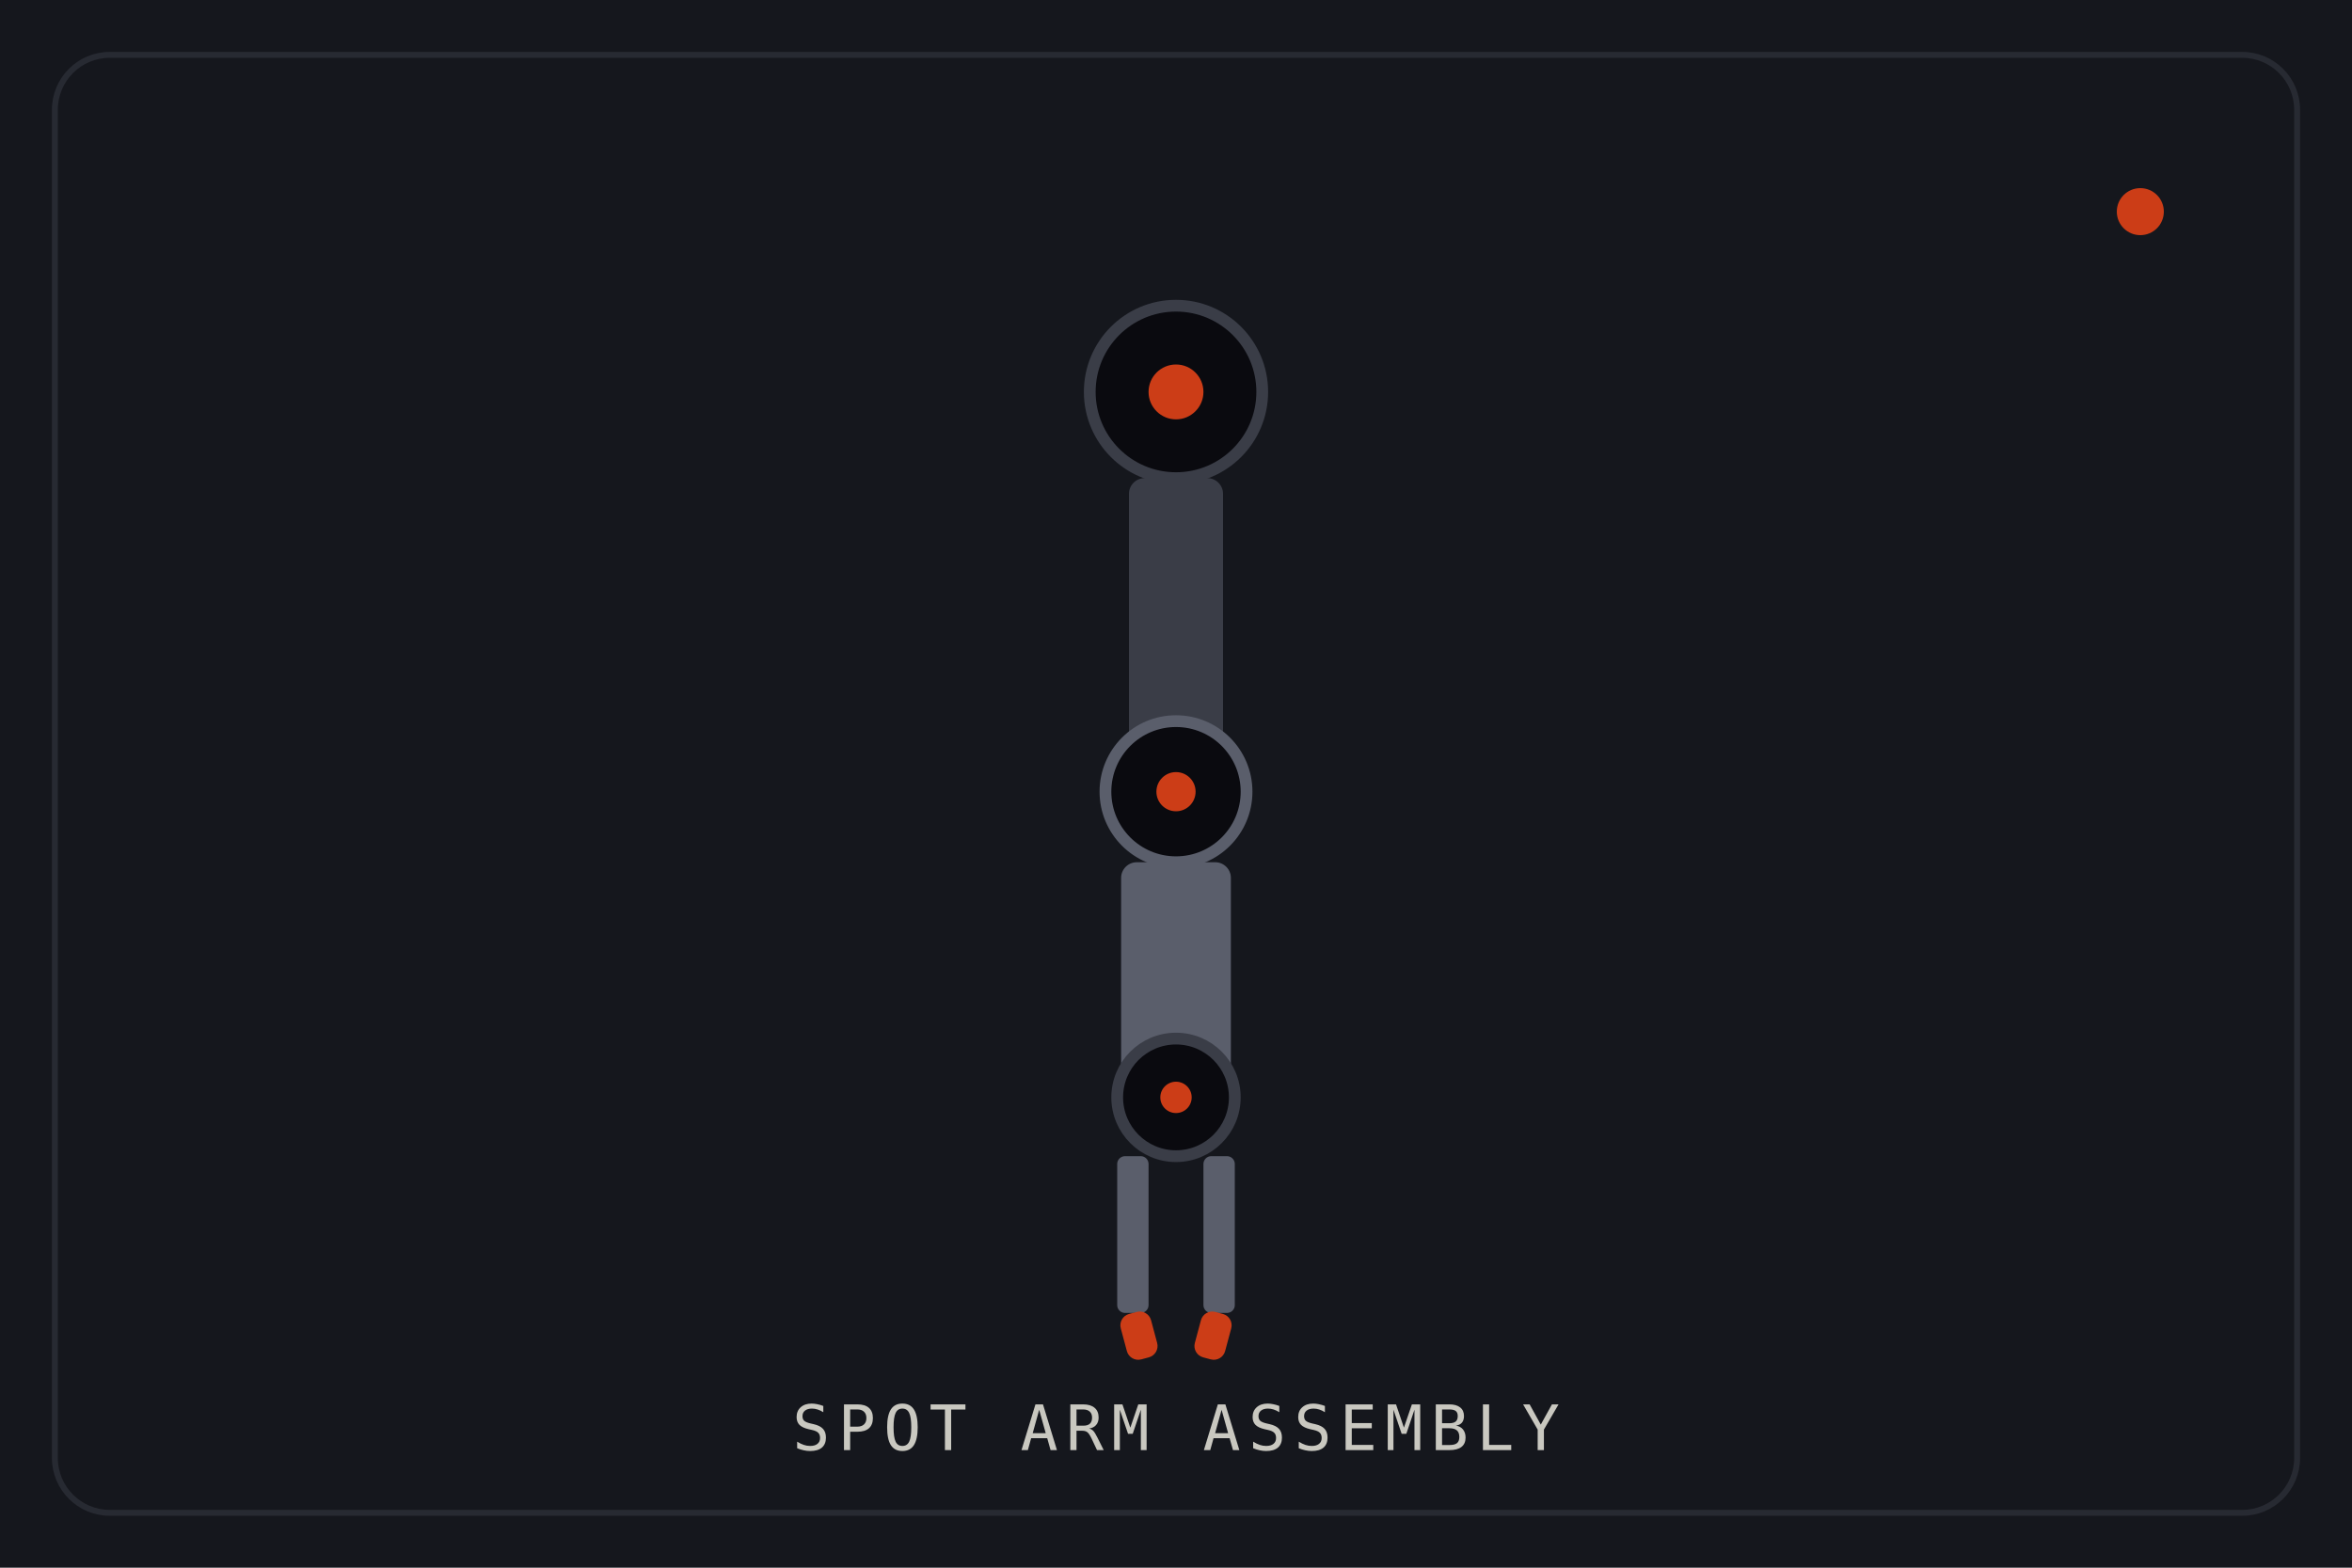
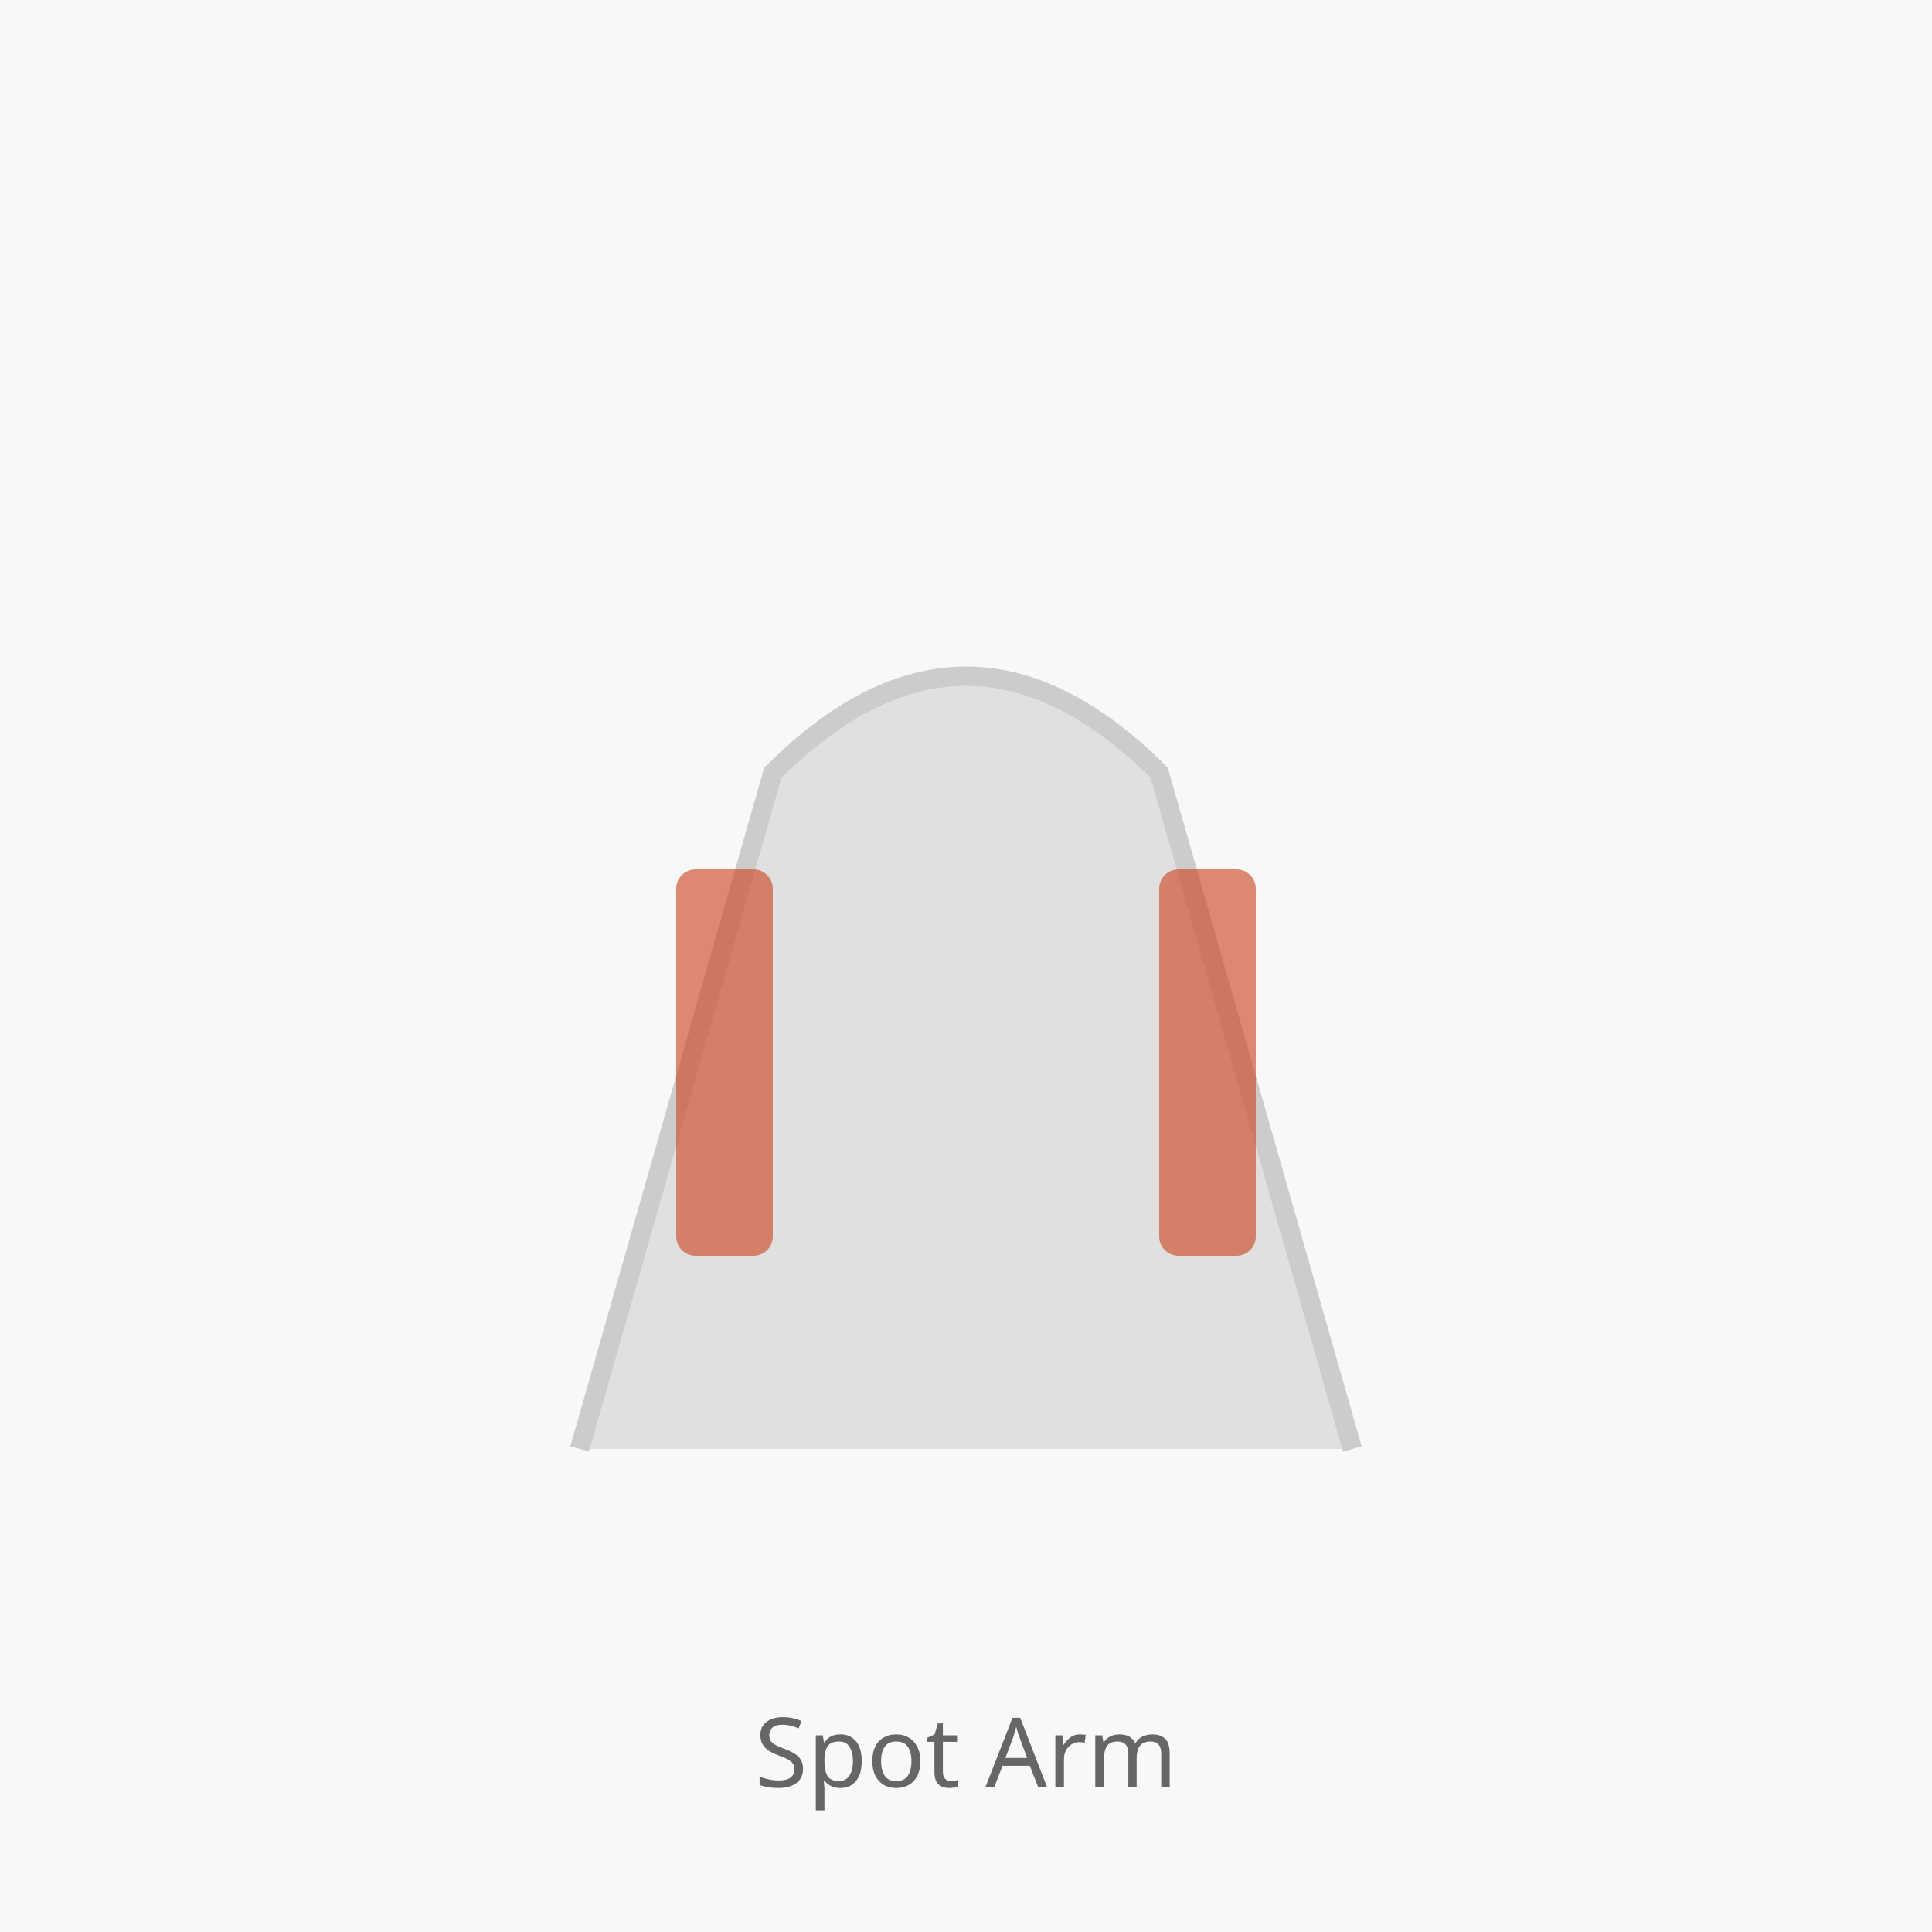
- <svg xmlns="http://www.w3.org/2000/svg" viewBox="0 0 600 400" width="600" height="400" role="img">
-   <rect width="600" height="400" fill="#15171d" />
-   <rect x="14" y="14" width="572" height="372" rx="14" fill="none" stroke="#3a3d47" stroke-width="1.5" opacity="0.5" />
-   <circle cx="546" cy="54" r="6" fill="#cc3d17" />
-   <circle cx="300" cy="100" r="22" fill="#0a0a0f" stroke="#3a3d47" stroke-width="3" />
-   <circle cx="300" cy="100" r="7" fill="#cc3d17" />
-   <rect x="288" y="122" width="24" height="80" rx="4" fill="#3a3d47" />
-   <circle cx="300" cy="202" r="18" fill="#0a0a0f" stroke="#5a5e6b" stroke-width="3" />
-   <circle cx="300" cy="202" r="5" fill="#cc3d17" />
-   <rect x="286" y="220" width="28" height="60" rx="4" fill="#5a5e6b" />
-   <circle cx="300" cy="280" r="15" fill="#0a0a0f" stroke="#3a3d47" stroke-width="3" />
-   <circle cx="300" cy="280" r="4" fill="#cc3d17" />
-   <rect x="285" y="295" width="8" height="40" rx="2" fill="#5a5e6b" />
-   <rect x="307" y="295" width="8" height="40" rx="2" fill="#5a5e6b" />
-   <rect x="285" y="335" width="8" height="12" rx="3" fill="#cc3d17" transform="rotate(-15,289,335)" />
-   <rect x="307" y="335" width="8" height="12" rx="3" fill="#cc3d17" transform="rotate(15,311,335)" />
-   <text x="300" y="370" text-anchor="middle" fill="#c9c8c0" font-family="monospace" font-size="16" letter-spacing="2">SPOT ARM ASSEMBLY</text>
+ <svg xmlns="http://www.w3.org/2000/svg" viewBox="0 0 200 200" fill="none">
+   <rect width="200" height="200" fill="#f8f8f8" />
+   <path d="M60 150 L80 80 Q100 60 120 80 L140 150" fill="#e0e0e0" stroke="#ccc" stroke-width="2" />
+   <rect x="70" y="90" width="10" height="40" rx="2" fill="#cc3d17" opacity="0.6" />
+   <rect x="120" y="90" width="10" height="40" rx="2" fill="#cc3d17" opacity="0.6" />
+   <text x="100" y="185" text-anchor="middle" font-family="system-ui" font-size="10" fill="#666">Spot Arm</text>
</svg>
